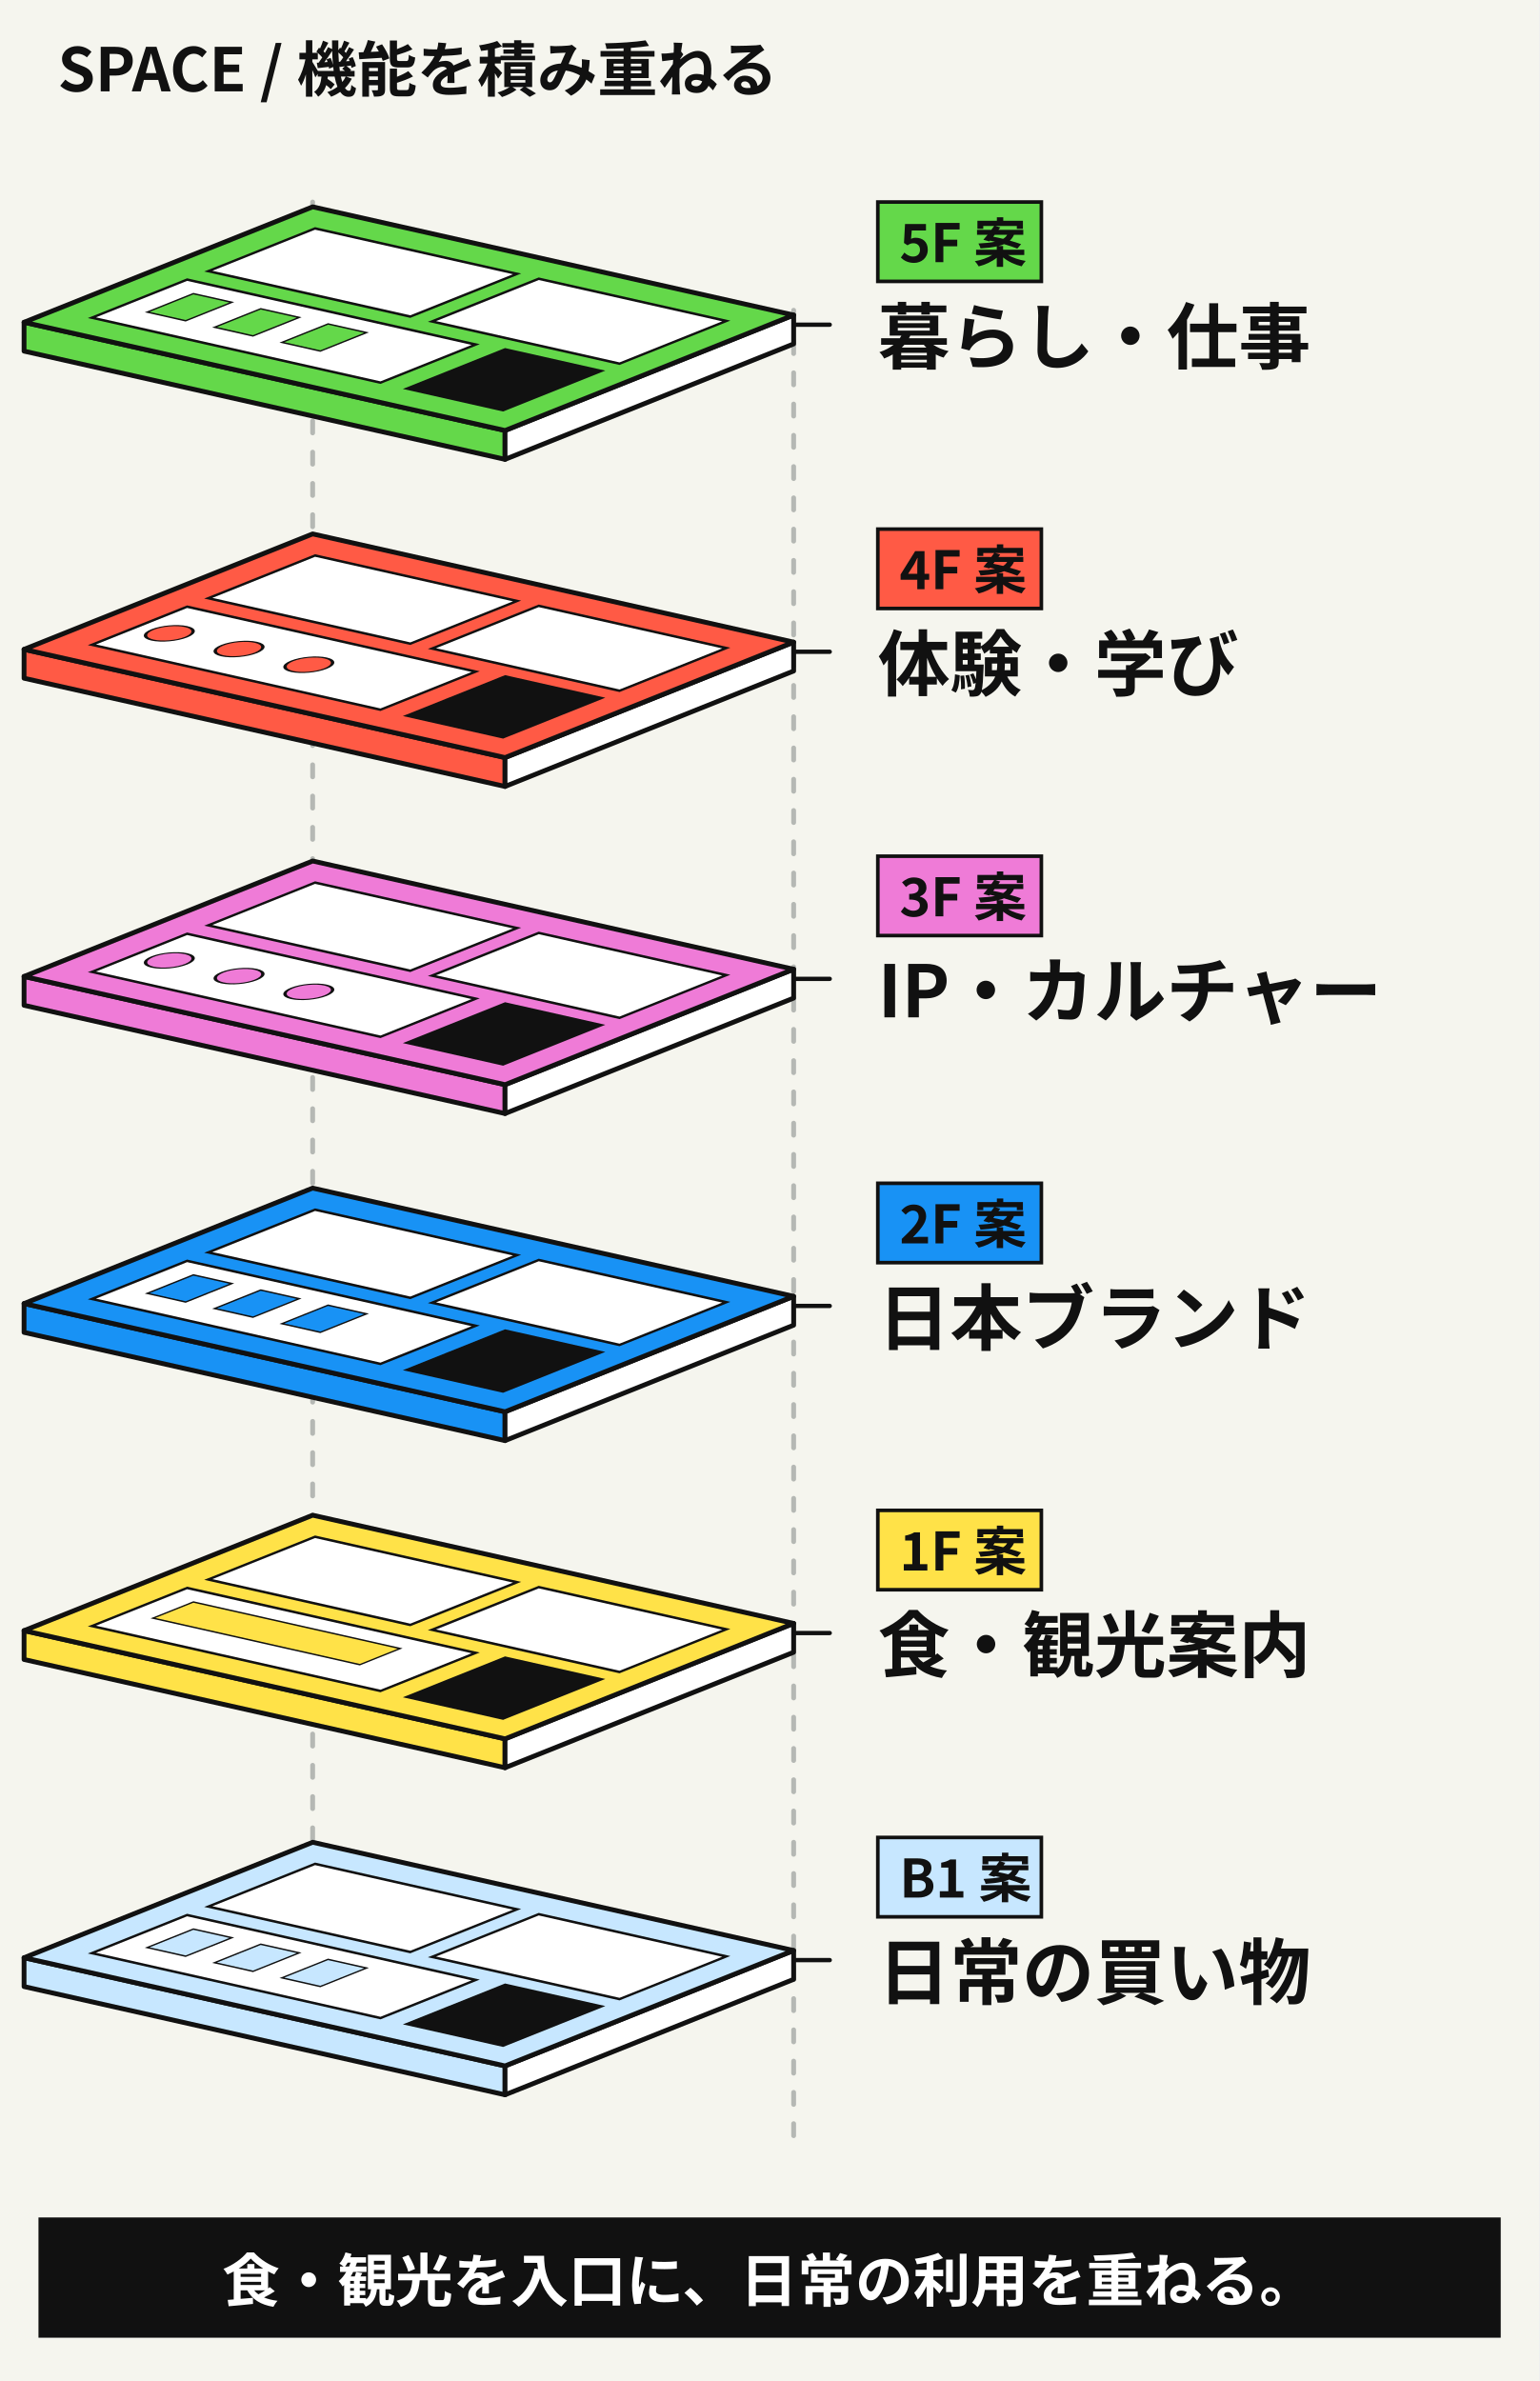
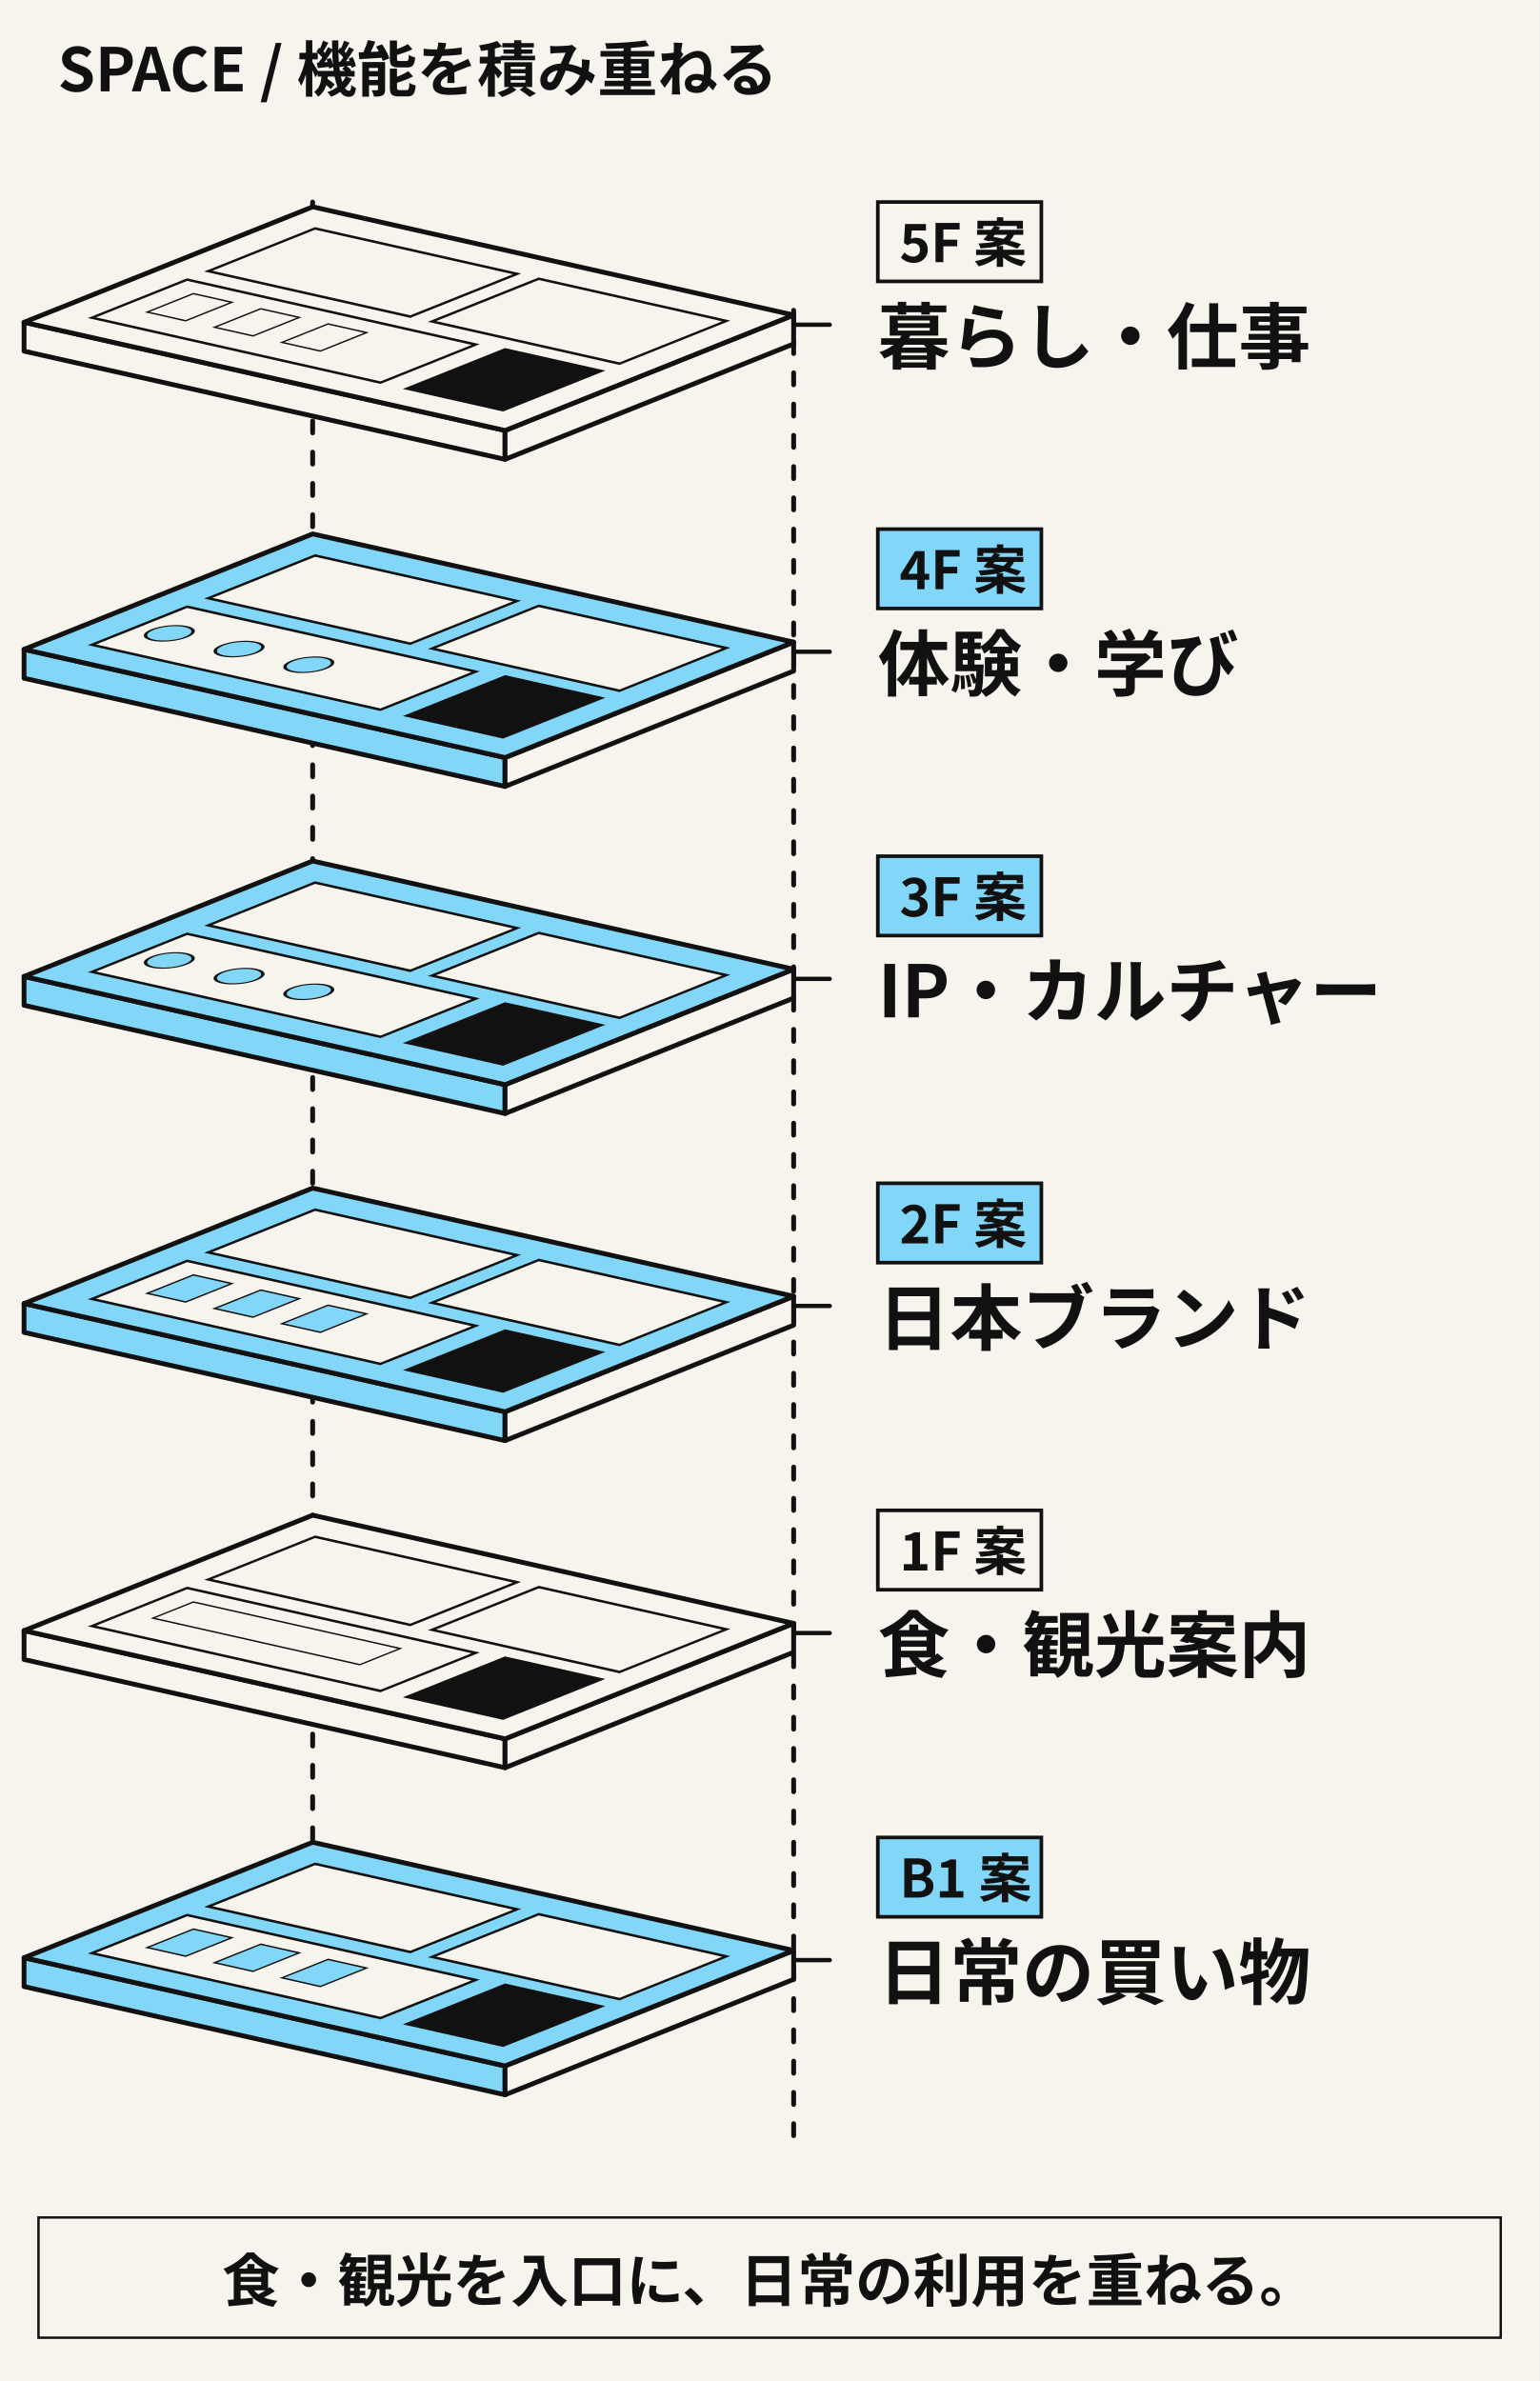
<svg xmlns="http://www.w3.org/2000/svg" width="640" height="990" viewBox="0 0 640 990" role="img" aria-labelledby="title desc">
  <g font-family="Noto Sans CJK JP,Noto Sans JP,Hiragino Kaku Gothic ProN,Meiryo,sans-serif" fill="#111111">
-     <rect x="0" y="0" width="640" height="990" rx="0" fill="#F5F5EE" stroke="#111111" stroke-width="0" />
+     <rect x="0" y="0" width="640" height="990" rx="0" fill="#F7F4EE" stroke="#111111" stroke-width="0" />
    <text x="24" y="38" font-size="25" font-weight="700" fill="#111111" text-anchor="start">SPACE / 機能を積み重ねる</text>
-     <path d="M130 84 V850 M330 129 V895" fill="none" stroke="#B5B8B4" stroke-width="2" stroke-linecap="round" stroke-linejoin="round" stroke-dasharray="5 8" />
-     <polygon points="10,134 210,179 210,191 10,146" fill="#64D84A" stroke="#111111" stroke-width="2" stroke-linejoin="round" />
-     <polygon points="330,131 210,179 210,191 330,143" fill="white" stroke="#111111" stroke-width="2" stroke-linejoin="round" />
-     <polygon points="130,86 330,131 210,179 10,134" fill="#64D84A" stroke="#111111" stroke-width="2" stroke-linejoin="round" />
+     <path d="M130 84 V850 M330 129 V895" fill="none" stroke="#111111" stroke-width="2" stroke-linecap="round" stroke-linejoin="round" stroke-dasharray="5 8" />
+     <polygon points="10,134 210,179 210,191 10,146" fill="#F7F4EE" stroke="#111111" stroke-width="2" stroke-linejoin="round" />
+     <polygon points="330,131 210,179 210,191 330,143" fill="#F7F4EE" stroke="#111111" stroke-width="2" stroke-linejoin="round" />
+     <polygon points="130,86 330,131 210,179 10,134" fill="#F7F4EE" stroke="#111111" stroke-width="2" stroke-linejoin="round" />
    <g transform="matrix(1 0.225 -1 0.4 130 86)">
-       <rect x="15" y="14" width="84.0" height="44.4" rx="0" fill="white" stroke="#111111" stroke-width="1.7" />
-       <rect x="108.0" y="14" width="78.0" height="44.4" rx="0" fill="white" stroke="#111111" stroke-width="1.7" />
-       <rect x="15" y="67.2" width="120.0" height="39.6" rx="0" fill="white" stroke="#111111" stroke-width="1.7" />
+       <rect x="15" y="14" width="84.0" height="44.4" rx="0" fill="#F7F4EE" stroke="#111111" stroke-width="1.7" />
+       <rect x="108.0" y="14" width="78.0" height="44.4" rx="0" fill="#F7F4EE" stroke="#111111" stroke-width="1.7" />
+       <rect x="15" y="67.2" width="120.0" height="39.6" rx="0" fill="#F7F4EE" stroke="#111111" stroke-width="1.7" />
      <rect x="146.0" y="66.0" width="40.0" height="40.8" rx="0" fill="#111111" stroke="#111111" stroke-width="1.7" />
-       <rect x="26" y="75.6" width="16" height="19.2" rx="0" fill="#64D84A" stroke="#111111" stroke-width="1" />
-       <rect x="54" y="75.6" width="16" height="19.2" rx="0" fill="#64D84A" stroke="#111111" stroke-width="1" />
-       <rect x="82" y="75.6" width="16" height="19.2" rx="0" fill="#64D84A" stroke="#111111" stroke-width="1" />
+       <rect x="26" y="75.6" width="16" height="19.2" rx="0" fill="#F7F4EE" stroke="#111111" stroke-width="1" />
+       <rect x="54" y="75.6" width="16" height="19.2" rx="0" fill="#F7F4EE" stroke="#111111" stroke-width="1" />
+       <rect x="82" y="75.6" width="16" height="19.2" rx="0" fill="#F7F4EE" stroke="#111111" stroke-width="1" />
    </g>
    <path d="M330 135 H345" fill="none" stroke="#111111" stroke-width="1.8" stroke-linecap="round" stroke-linejoin="round" />
-     <rect x="365" y="84" width="68" height="33" rx="0" fill="#64D84A" stroke="#111111" stroke-width="1.5" />
+     <rect x="365" y="84" width="68" height="33" rx="0" fill="#F7F4EE" stroke="#111111" stroke-width="1.5" />
    <text x="374" y="109" font-size="22" font-weight="700" fill="#111111" text-anchor="start">5F 案</text>
    <text x="365" y="151" font-size="30" font-weight="900" fill="#111111" text-anchor="start">暮らし・仕事</text>
-     <polygon points="10,270 210,315 210,327 10,282" fill="#FF5A45" stroke="#111111" stroke-width="2" stroke-linejoin="round" />
-     <polygon points="330,267 210,315 210,327 330,279" fill="white" stroke="#111111" stroke-width="2" stroke-linejoin="round" />
-     <polygon points="130,222 330,267 210,315 10,270" fill="#FF5A45" stroke="#111111" stroke-width="2" stroke-linejoin="round" />
+     <polygon points="10,270 210,315 210,327 10,282" fill="#82D6F7" stroke="#111111" stroke-width="2" stroke-linejoin="round" />
+     <polygon points="330,267 210,315 210,327 330,279" fill="#F7F4EE" stroke="#111111" stroke-width="2" stroke-linejoin="round" />
+     <polygon points="130,222 330,267 210,315 10,270" fill="#82D6F7" stroke="#111111" stroke-width="2" stroke-linejoin="round" />
    <g transform="matrix(1 0.225 -1 0.4 130 222)">
-       <rect x="15" y="14" width="84.0" height="44.4" rx="0" fill="white" stroke="#111111" stroke-width="1.7" />
-       <rect x="108.0" y="14" width="78.0" height="44.4" rx="0" fill="white" stroke="#111111" stroke-width="1.7" />
-       <rect x="15" y="67.2" width="120.0" height="39.6" rx="0" fill="white" stroke="#111111" stroke-width="1.7" />
+       <rect x="15" y="14" width="84.0" height="44.4" rx="0" fill="#F7F4EE" stroke="#111111" stroke-width="1.7" />
+       <rect x="108.0" y="14" width="78.0" height="44.4" rx="0" fill="#F7F4EE" stroke="#111111" stroke-width="1.7" />
+       <rect x="15" y="67.2" width="120.0" height="39.6" rx="0" fill="#F7F4EE" stroke="#111111" stroke-width="1.7" />
      <rect x="146.0" y="66.0" width="40.0" height="40.8" rx="0" fill="#111111" stroke="#111111" stroke-width="1.7" />
-       <circle cx="28" cy="87.6" r="7" fill="#FF5A45" stroke="#111111" stroke-width="1" />
-       <circle cx="57" cy="87.6" r="7" fill="#FF5A45" stroke="#111111" stroke-width="1" />
-       <circle cx="86" cy="87.6" r="7" fill="#FF5A45" stroke="#111111" stroke-width="1" />
+       <circle cx="28" cy="87.6" r="7" fill="#82D6F7" stroke="#111111" stroke-width="1" />
+       <circle cx="57" cy="87.6" r="7" fill="#82D6F7" stroke="#111111" stroke-width="1" />
+       <circle cx="86" cy="87.6" r="7" fill="#82D6F7" stroke="#111111" stroke-width="1" />
    </g>
    <path d="M330 271 H345" fill="none" stroke="#111111" stroke-width="1.8" stroke-linecap="round" stroke-linejoin="round" />
-     <rect x="365" y="220" width="68" height="33" rx="0" fill="#FF5A45" stroke="#111111" stroke-width="1.5" />
+     <rect x="365" y="220" width="68" height="33" rx="0" fill="#82D6F7" stroke="#111111" stroke-width="1.5" />
    <text x="374" y="245" font-size="22" font-weight="700" fill="#111111" text-anchor="start">4F 案</text>
    <text x="365" y="287" font-size="30" font-weight="900" fill="#111111" text-anchor="start">体験・学び</text>
-     <polygon points="10,406 210,451 210,463 10,418" fill="#EF7BD7" stroke="#111111" stroke-width="2" stroke-linejoin="round" />
-     <polygon points="330,403 210,451 210,463 330,415" fill="white" stroke="#111111" stroke-width="2" stroke-linejoin="round" />
-     <polygon points="130,358 330,403 210,451 10,406" fill="#EF7BD7" stroke="#111111" stroke-width="2" stroke-linejoin="round" />
+     <polygon points="10,406 210,451 210,463 10,418" fill="#82D6F7" stroke="#111111" stroke-width="2" stroke-linejoin="round" />
+     <polygon points="330,403 210,451 210,463 330,415" fill="#F7F4EE" stroke="#111111" stroke-width="2" stroke-linejoin="round" />
+     <polygon points="130,358 330,403 210,451 10,406" fill="#82D6F7" stroke="#111111" stroke-width="2" stroke-linejoin="round" />
    <g transform="matrix(1 0.225 -1 0.4 130 358)">
-       <rect x="15" y="14" width="84.0" height="44.4" rx="0" fill="white" stroke="#111111" stroke-width="1.7" />
-       <rect x="108.0" y="14" width="78.0" height="44.4" rx="0" fill="white" stroke="#111111" stroke-width="1.7" />
-       <rect x="15" y="67.2" width="120.0" height="39.6" rx="0" fill="white" stroke="#111111" stroke-width="1.7" />
+       <rect x="15" y="14" width="84.0" height="44.4" rx="0" fill="#F7F4EE" stroke="#111111" stroke-width="1.7" />
+       <rect x="108.0" y="14" width="78.0" height="44.4" rx="0" fill="#F7F4EE" stroke="#111111" stroke-width="1.7" />
+       <rect x="15" y="67.2" width="120.0" height="39.6" rx="0" fill="#F7F4EE" stroke="#111111" stroke-width="1.7" />
      <rect x="146.0" y="66.0" width="40.0" height="40.8" rx="0" fill="#111111" stroke="#111111" stroke-width="1.7" />
-       <circle cx="28" cy="87.6" r="7" fill="#EF7BD7" stroke="#111111" stroke-width="1" />
-       <circle cx="57" cy="87.6" r="7" fill="#EF7BD7" stroke="#111111" stroke-width="1" />
-       <circle cx="86" cy="87.6" r="7" fill="#EF7BD7" stroke="#111111" stroke-width="1" />
+       <circle cx="28" cy="87.6" r="7" fill="#82D6F7" stroke="#111111" stroke-width="1" />
+       <circle cx="57" cy="87.6" r="7" fill="#82D6F7" stroke="#111111" stroke-width="1" />
+       <circle cx="86" cy="87.6" r="7" fill="#82D6F7" stroke="#111111" stroke-width="1" />
    </g>
    <path d="M330 407 H345" fill="none" stroke="#111111" stroke-width="1.8" stroke-linecap="round" stroke-linejoin="round" />
-     <rect x="365" y="356" width="68" height="33" rx="0" fill="#EF7BD7" stroke="#111111" stroke-width="1.5" />
+     <rect x="365" y="356" width="68" height="33" rx="0" fill="#82D6F7" stroke="#111111" stroke-width="1.5" />
    <text x="374" y="381" font-size="22" font-weight="700" fill="#111111" text-anchor="start">3F 案</text>
    <text x="365" y="423" font-size="30" font-weight="900" fill="#111111" text-anchor="start">IP・カルチャー</text>
-     <polygon points="10,542 210,587 210,599 10,554" fill="#1892F5" stroke="#111111" stroke-width="2" stroke-linejoin="round" />
-     <polygon points="330,539 210,587 210,599 330,551" fill="white" stroke="#111111" stroke-width="2" stroke-linejoin="round" />
-     <polygon points="130,494 330,539 210,587 10,542" fill="#1892F5" stroke="#111111" stroke-width="2" stroke-linejoin="round" />
+     <polygon points="10,542 210,587 210,599 10,554" fill="#82D6F7" stroke="#111111" stroke-width="2" stroke-linejoin="round" />
+     <polygon points="330,539 210,587 210,599 330,551" fill="#F7F4EE" stroke="#111111" stroke-width="2" stroke-linejoin="round" />
+     <polygon points="130,494 330,539 210,587 10,542" fill="#82D6F7" stroke="#111111" stroke-width="2" stroke-linejoin="round" />
    <g transform="matrix(1 0.225 -1 0.4 130 494)">
-       <rect x="15" y="14" width="84.0" height="44.4" rx="0" fill="white" stroke="#111111" stroke-width="1.7" />
-       <rect x="108.0" y="14" width="78.0" height="44.4" rx="0" fill="white" stroke="#111111" stroke-width="1.7" />
-       <rect x="15" y="67.2" width="120.0" height="39.6" rx="0" fill="white" stroke="#111111" stroke-width="1.7" />
+       <rect x="15" y="14" width="84.0" height="44.4" rx="0" fill="#F7F4EE" stroke="#111111" stroke-width="1.7" />
+       <rect x="108.0" y="14" width="78.0" height="44.4" rx="0" fill="#F7F4EE" stroke="#111111" stroke-width="1.7" />
+       <rect x="15" y="67.2" width="120.0" height="39.6" rx="0" fill="#F7F4EE" stroke="#111111" stroke-width="1.7" />
      <rect x="146.0" y="66.0" width="40.0" height="40.8" rx="0" fill="#111111" stroke="#111111" stroke-width="1.7" />
-       <rect x="26" y="75.6" width="16" height="19.2" rx="0" fill="#1892F5" stroke="#111111" stroke-width="1" />
-       <rect x="54" y="75.6" width="16" height="19.2" rx="0" fill="#1892F5" stroke="#111111" stroke-width="1" />
-       <rect x="82" y="75.6" width="16" height="19.2" rx="0" fill="#1892F5" stroke="#111111" stroke-width="1" />
+       <rect x="26" y="75.6" width="16" height="19.2" rx="0" fill="#82D6F7" stroke="#111111" stroke-width="1" />
+       <rect x="54" y="75.6" width="16" height="19.2" rx="0" fill="#82D6F7" stroke="#111111" stroke-width="1" />
+       <rect x="82" y="75.6" width="16" height="19.2" rx="0" fill="#82D6F7" stroke="#111111" stroke-width="1" />
    </g>
    <path d="M330 543 H345" fill="none" stroke="#111111" stroke-width="1.8" stroke-linecap="round" stroke-linejoin="round" />
-     <rect x="365" y="492" width="68" height="33" rx="0" fill="#1892F5" stroke="#111111" stroke-width="1.5" />
+     <rect x="365" y="492" width="68" height="33" rx="0" fill="#82D6F7" stroke="#111111" stroke-width="1.5" />
    <text x="374" y="517" font-size="22" font-weight="700" fill="#111111" text-anchor="start">2F 案</text>
    <text x="365" y="559" font-size="30" font-weight="900" fill="#111111" text-anchor="start">日本ブランド</text>
-     <polygon points="10,678 210,723 210,735 10,690" fill="#FFE248" stroke="#111111" stroke-width="2" stroke-linejoin="round" />
-     <polygon points="330,675 210,723 210,735 330,687" fill="white" stroke="#111111" stroke-width="2" stroke-linejoin="round" />
-     <polygon points="130,630 330,675 210,723 10,678" fill="#FFE248" stroke="#111111" stroke-width="2" stroke-linejoin="round" />
+     <polygon points="10,678 210,723 210,735 10,690" fill="#F7F4EE" stroke="#111111" stroke-width="2" stroke-linejoin="round" />
+     <polygon points="330,675 210,723 210,735 330,687" fill="#F7F4EE" stroke="#111111" stroke-width="2" stroke-linejoin="round" />
+     <polygon points="130,630 330,675 210,723 10,678" fill="#F7F4EE" stroke="#111111" stroke-width="2" stroke-linejoin="round" />
    <g transform="matrix(1 0.225 -1 0.4 130 630)">
-       <rect x="15" y="14" width="84.0" height="44.4" rx="0" fill="white" stroke="#111111" stroke-width="1.7" />
-       <rect x="108.0" y="14" width="78.0" height="44.4" rx="0" fill="white" stroke="#111111" stroke-width="1.7" />
-       <rect x="15" y="67.2" width="120.0" height="39.6" rx="0" fill="white" stroke="#111111" stroke-width="1.7" />
+       <rect x="15" y="14" width="84.0" height="44.4" rx="0" fill="#F7F4EE" stroke="#111111" stroke-width="1.7" />
+       <rect x="108.0" y="14" width="78.0" height="44.4" rx="0" fill="#F7F4EE" stroke="#111111" stroke-width="1.7" />
+       <rect x="15" y="67.2" width="120.0" height="39.6" rx="0" fill="#F7F4EE" stroke="#111111" stroke-width="1.7" />
      <rect x="146.0" y="66.0" width="40.0" height="40.8" rx="0" fill="#111111" stroke="#111111" stroke-width="1.7" />
-       <rect x="26" y="75.6" width="86.0" height="16.8" rx="0" fill="#FFE248" stroke="#111111" stroke-width="1" />
+       <rect x="26" y="75.6" width="86.0" height="16.8" rx="0" fill="#F7F4EE" stroke="#111111" stroke-width="1" />
    </g>
    <path d="M330 679 H345" fill="none" stroke="#111111" stroke-width="1.8" stroke-linecap="round" stroke-linejoin="round" />
-     <rect x="365" y="628" width="68" height="33" rx="0" fill="#FFE248" stroke="#111111" stroke-width="1.5" />
+     <rect x="365" y="628" width="68" height="33" rx="0" fill="#F7F4EE" stroke="#111111" stroke-width="1.5" />
    <text x="374" y="653" font-size="22" font-weight="700" fill="#111111" text-anchor="start">1F 案</text>
    <text x="365" y="695" font-size="30" font-weight="900" fill="#111111" text-anchor="start">食・観光案内</text>
-     <polygon points="10,814 210,859 210,871 10,826" fill="#C7E7FF" stroke="#111111" stroke-width="2" stroke-linejoin="round" />
-     <polygon points="330,811 210,859 210,871 330,823" fill="white" stroke="#111111" stroke-width="2" stroke-linejoin="round" />
-     <polygon points="130,766 330,811 210,859 10,814" fill="#C7E7FF" stroke="#111111" stroke-width="2" stroke-linejoin="round" />
+     <polygon points="10,814 210,859 210,871 10,826" fill="#82D6F7" stroke="#111111" stroke-width="2" stroke-linejoin="round" />
+     <polygon points="330,811 210,859 210,871 330,823" fill="#F7F4EE" stroke="#111111" stroke-width="2" stroke-linejoin="round" />
+     <polygon points="130,766 330,811 210,859 10,814" fill="#82D6F7" stroke="#111111" stroke-width="2" stroke-linejoin="round" />
    <g transform="matrix(1 0.225 -1 0.4 130 766)">
-       <rect x="15" y="14" width="84.0" height="44.4" rx="0" fill="white" stroke="#111111" stroke-width="1.7" />
-       <rect x="108.0" y="14" width="78.0" height="44.4" rx="0" fill="white" stroke="#111111" stroke-width="1.7" />
-       <rect x="15" y="67.2" width="120.0" height="39.6" rx="0" fill="white" stroke="#111111" stroke-width="1.7" />
+       <rect x="15" y="14" width="84.0" height="44.4" rx="0" fill="#F7F4EE" stroke="#111111" stroke-width="1.7" />
+       <rect x="108.0" y="14" width="78.0" height="44.4" rx="0" fill="#F7F4EE" stroke="#111111" stroke-width="1.7" />
+       <rect x="15" y="67.2" width="120.0" height="39.6" rx="0" fill="#F7F4EE" stroke="#111111" stroke-width="1.7" />
      <rect x="146.0" y="66.0" width="40.0" height="40.8" rx="0" fill="#111111" stroke="#111111" stroke-width="1.7" />
-       <rect x="26" y="75.6" width="16" height="19.2" rx="0" fill="#C7E7FF" stroke="#111111" stroke-width="1" />
-       <rect x="54" y="75.6" width="16" height="19.2" rx="0" fill="#C7E7FF" stroke="#111111" stroke-width="1" />
-       <rect x="82" y="75.6" width="16" height="19.2" rx="0" fill="#C7E7FF" stroke="#111111" stroke-width="1" />
+       <rect x="26" y="75.6" width="16" height="19.2" rx="0" fill="#82D6F7" stroke="#111111" stroke-width="1" />
+       <rect x="54" y="75.6" width="16" height="19.2" rx="0" fill="#82D6F7" stroke="#111111" stroke-width="1" />
+       <rect x="82" y="75.6" width="16" height="19.2" rx="0" fill="#82D6F7" stroke="#111111" stroke-width="1" />
    </g>
    <path d="M330 815 H345" fill="none" stroke="#111111" stroke-width="1.8" stroke-linecap="round" stroke-linejoin="round" />
-     <rect x="365" y="764" width="68" height="33" rx="0" fill="#C7E7FF" stroke="#111111" stroke-width="1.5" />
+     <rect x="365" y="764" width="68" height="33" rx="0" fill="#82D6F7" stroke="#111111" stroke-width="1.5" />
    <text x="374" y="789" font-size="22" font-weight="700" fill="#111111" text-anchor="start">B1 案</text>
    <text x="365" y="831" font-size="30" font-weight="900" fill="#111111" text-anchor="start">日常の買い物</text>
-     <rect x="16" y="922" width="608" height="50" rx="0" fill="#111111" stroke="#111111" stroke-width="0" />
-     <text x="320" y="957" font-size="24" font-weight="700" fill="white" text-anchor="middle">食・観光を入口に、日常の利用を重ねる。</text>
+     <rect x="16" y="922" width="608" height="50" rx="0" fill="#F7F4EE" stroke="#111111" stroke-width="1" />
+     <text x="320" y="957" font-size="24" font-weight="700" fill="#111111" text-anchor="middle">食・観光を入口に、日常の利用を重ねる。</text>
  </g>
</svg>
